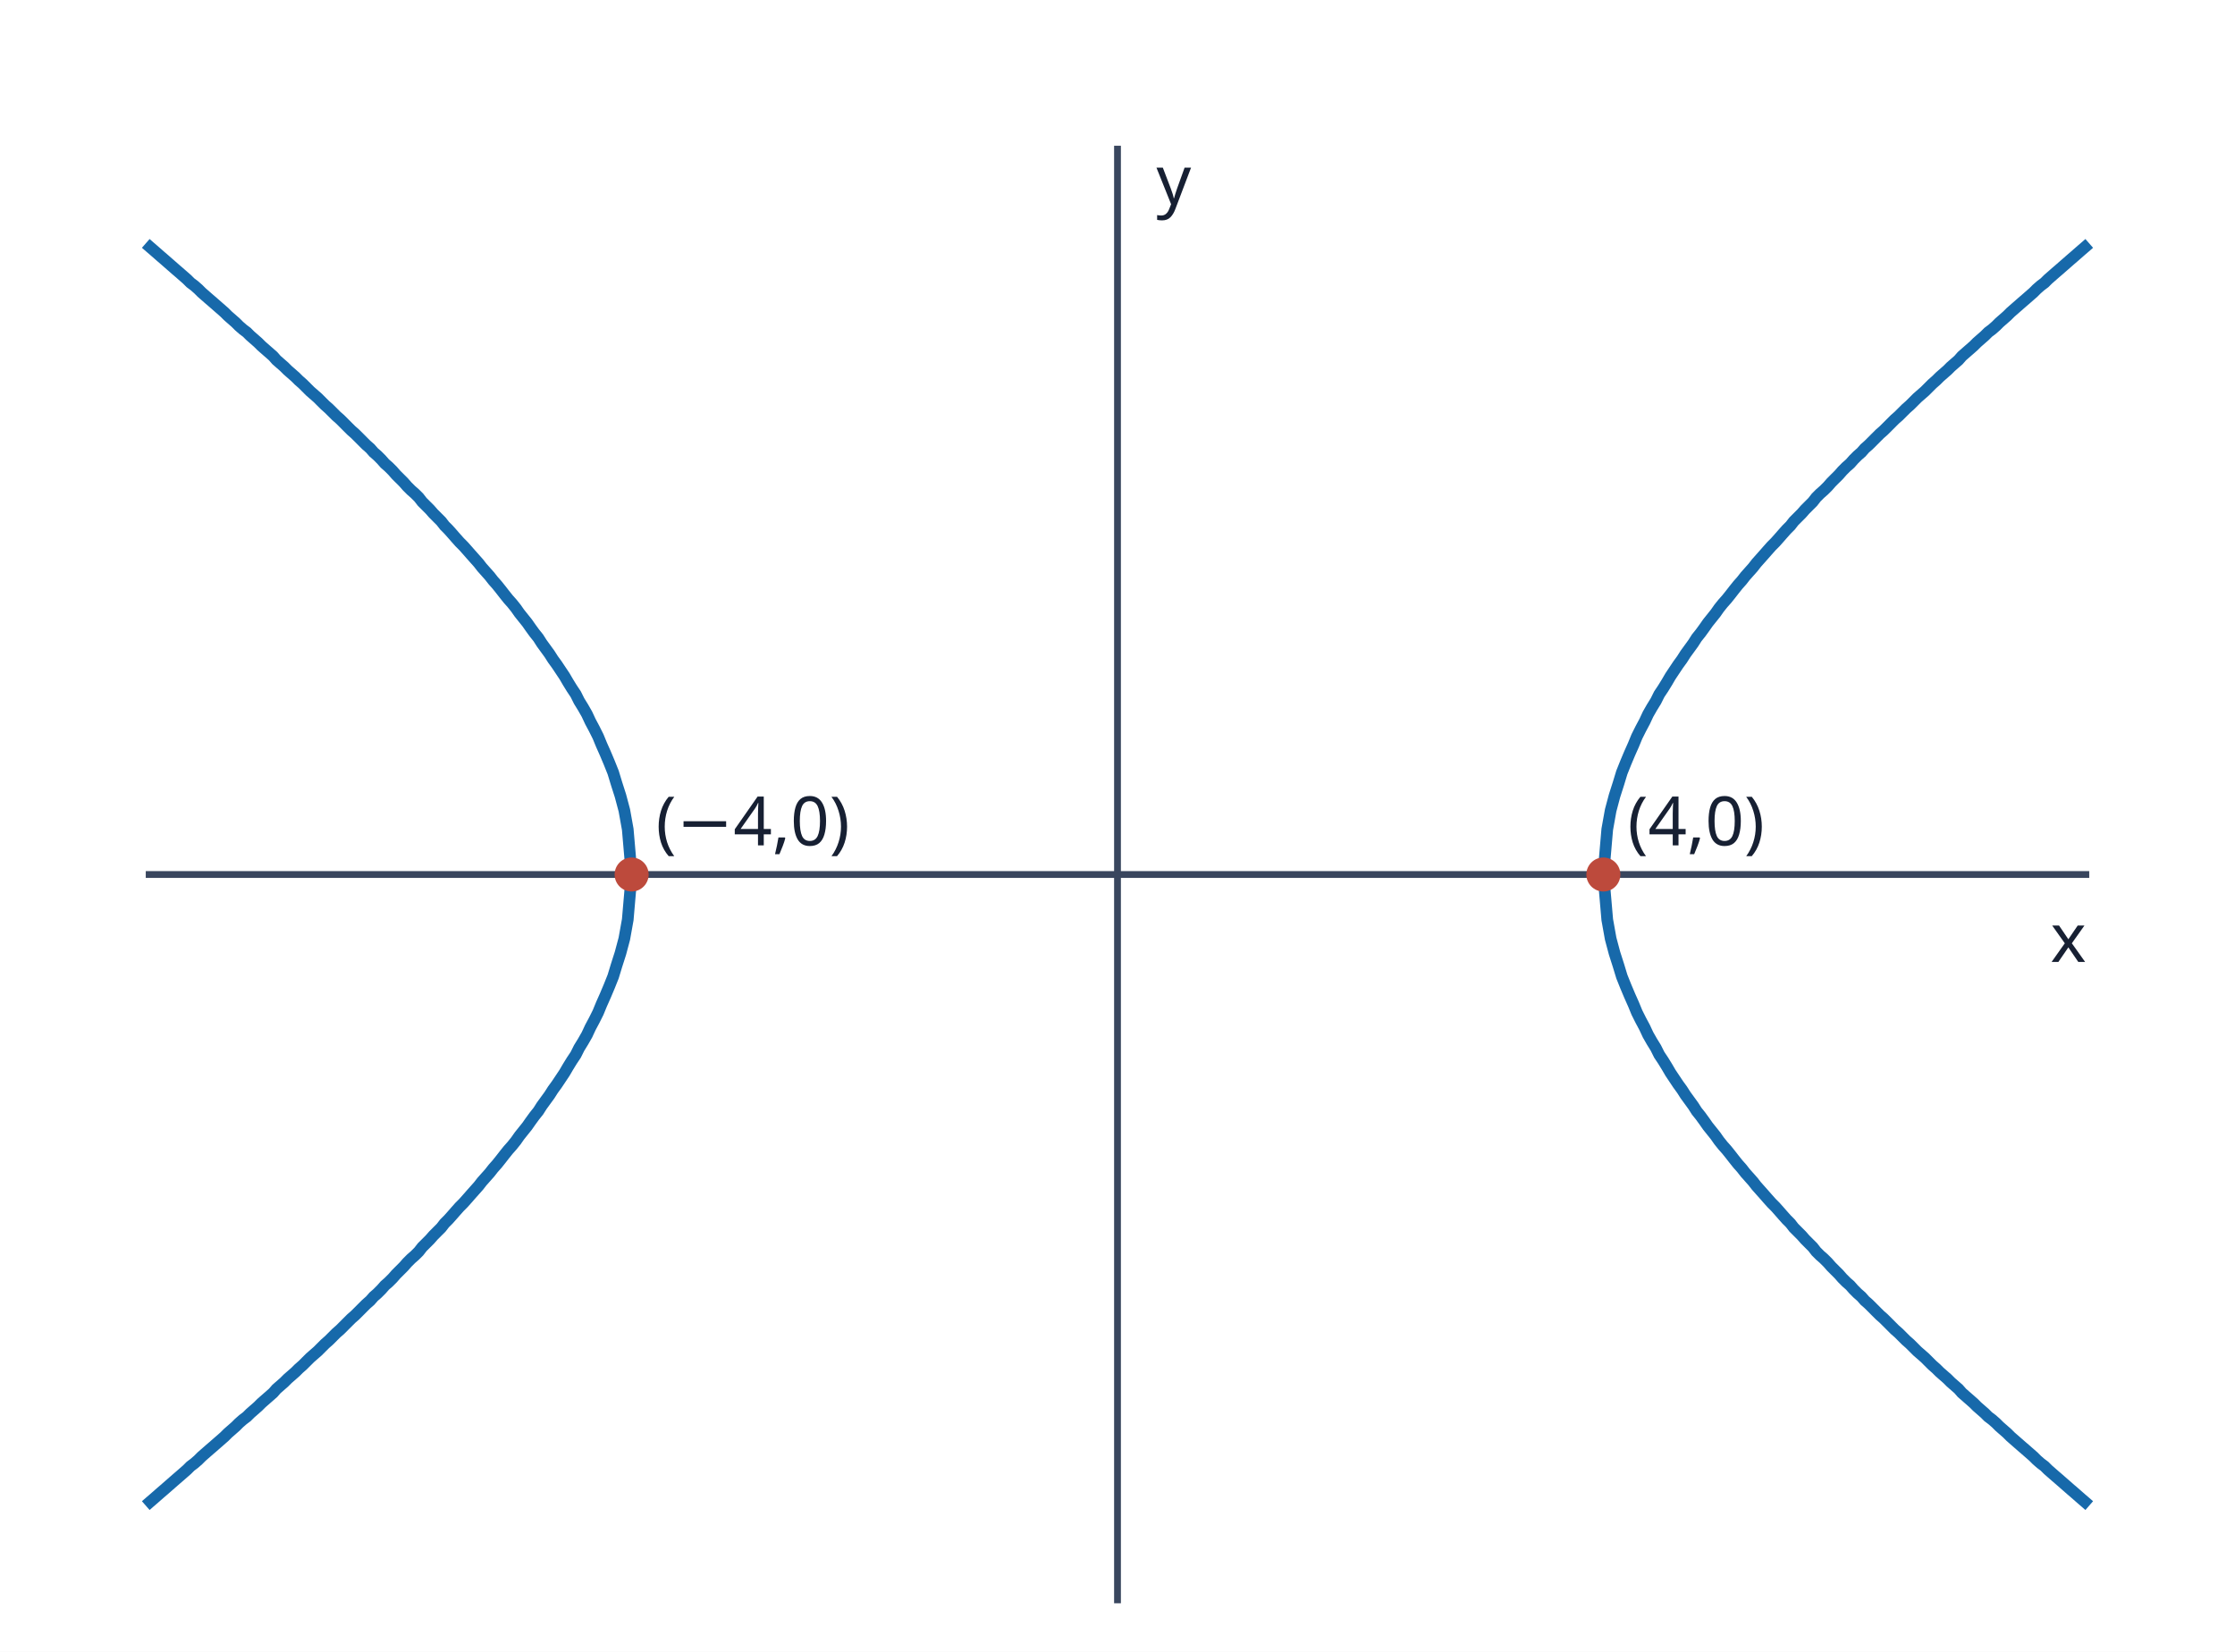
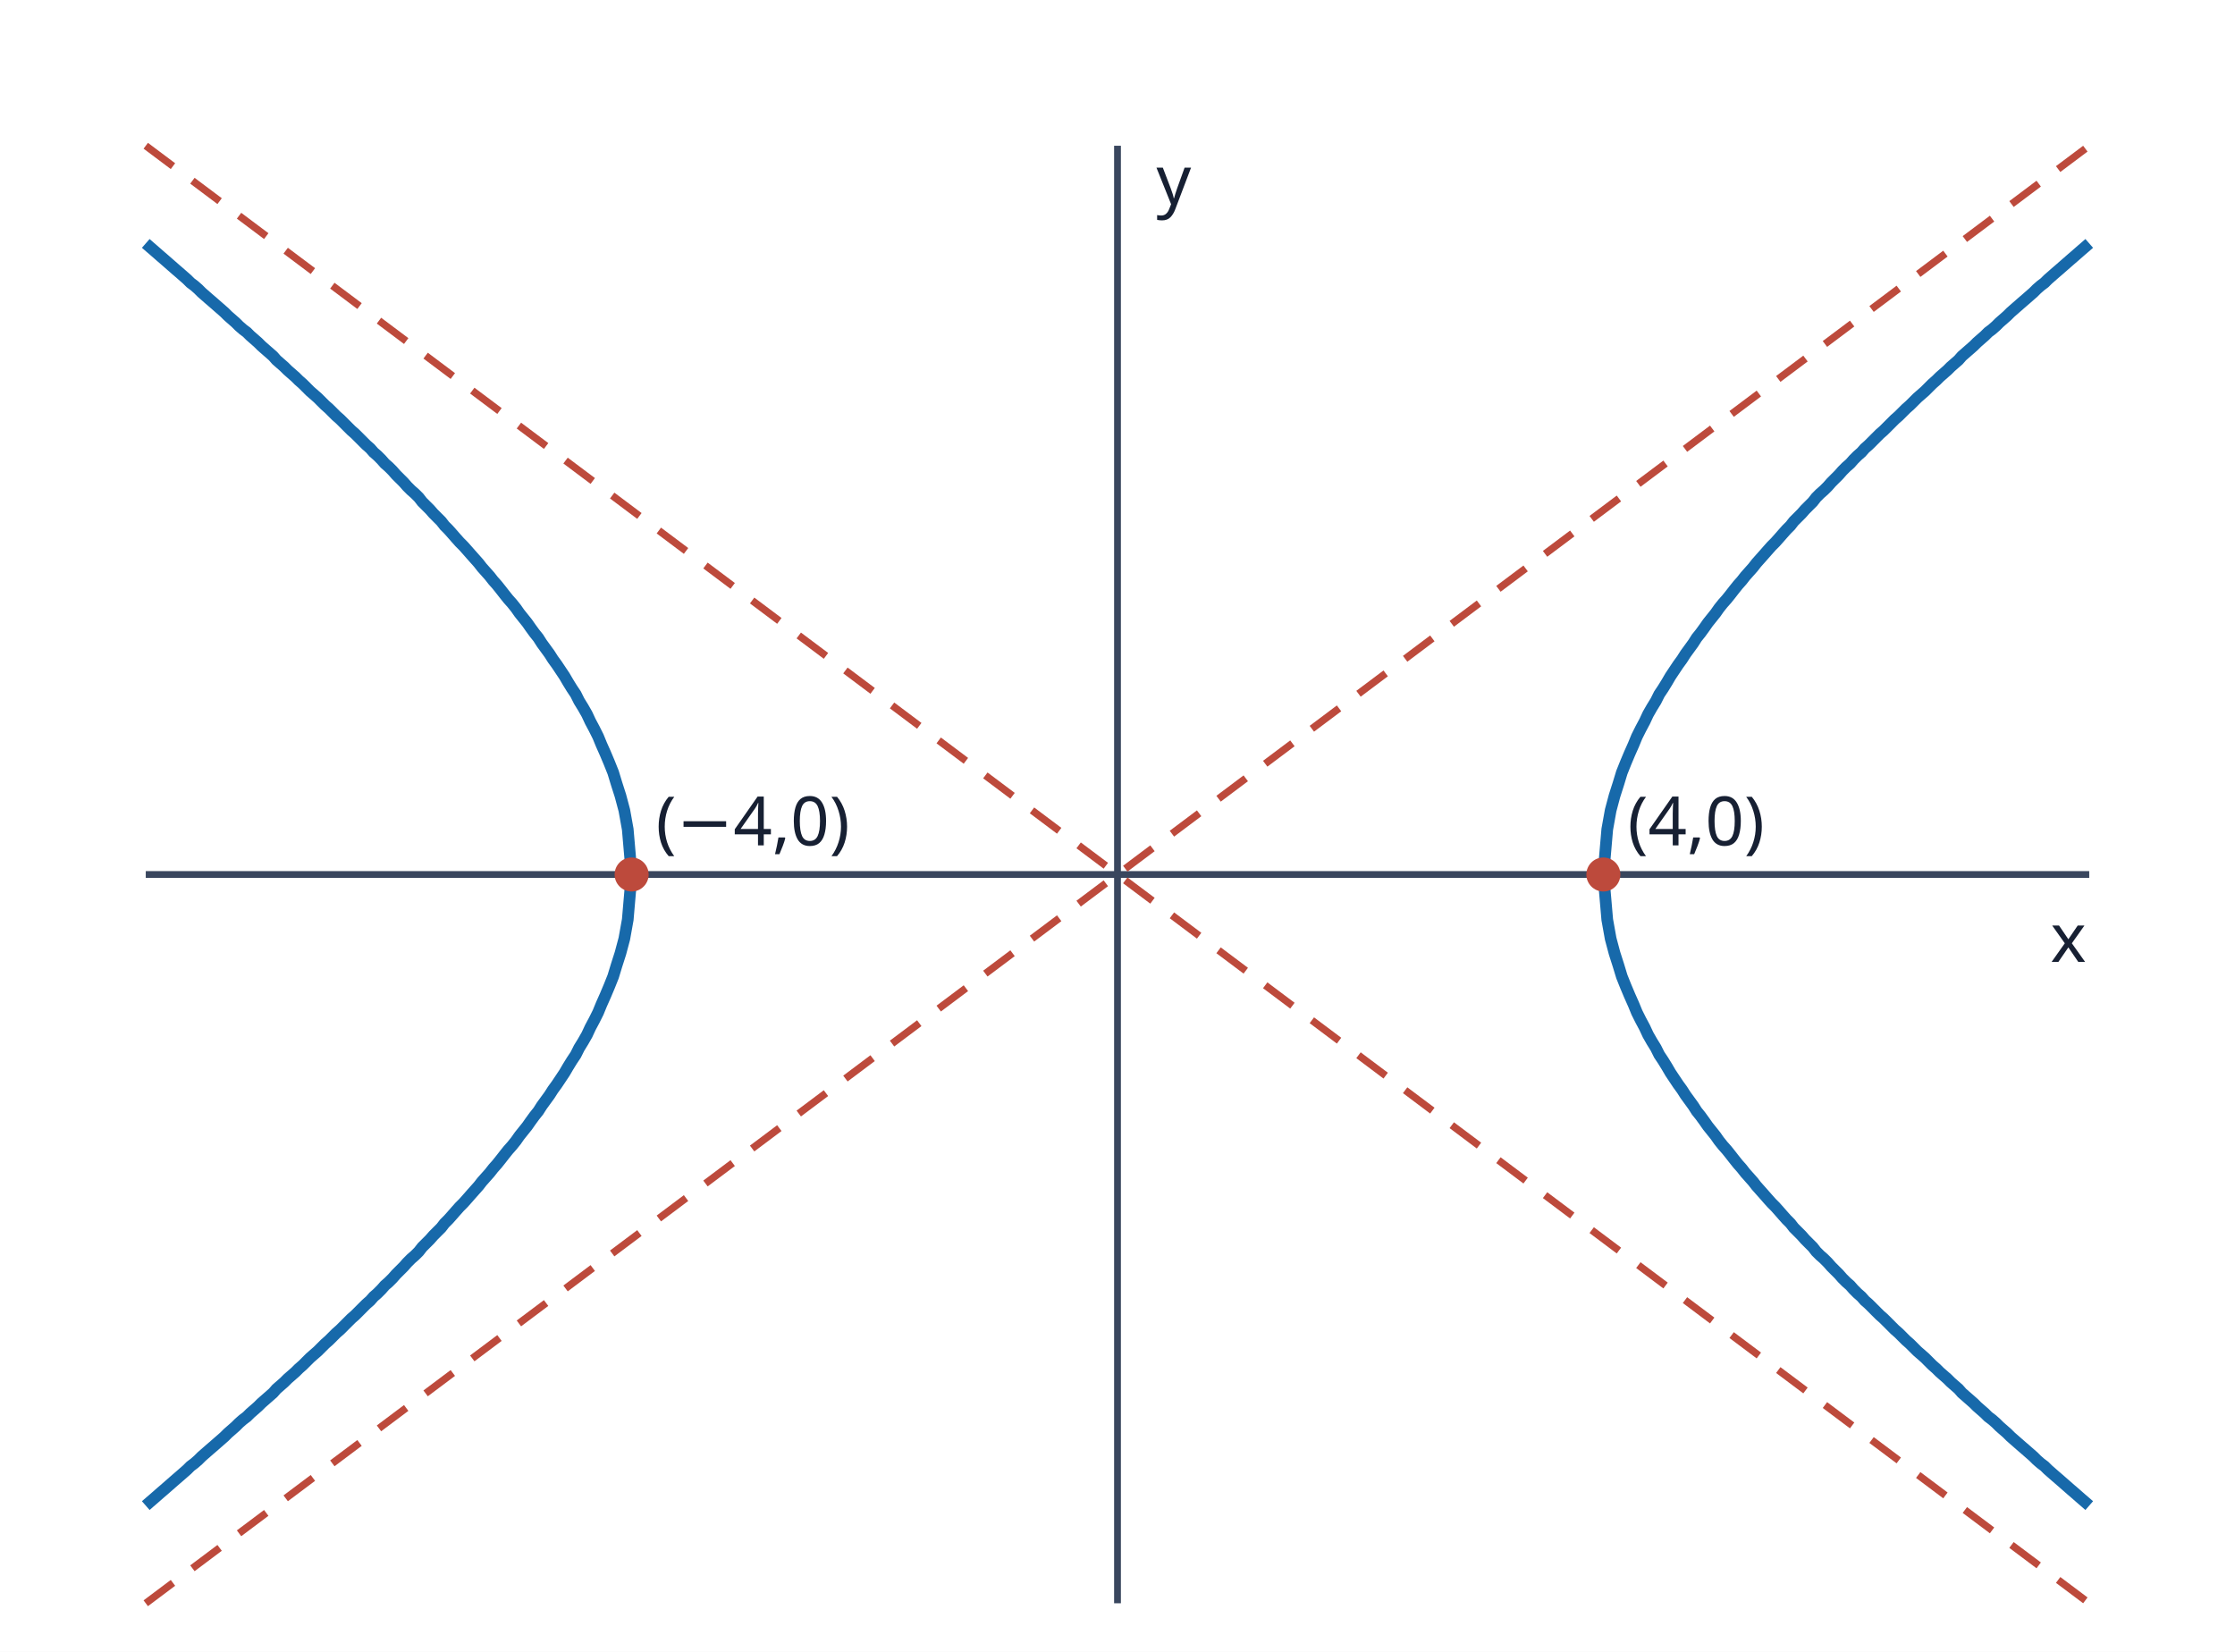
<svg xmlns="http://www.w3.org/2000/svg" width="460" height="340" viewBox="0 0 460 340" role="img" aria-label="Hyperbola x²/16−y²/9=1 with asymptotes">
  <rect width="100%" height="100%" fill="#fff" />
  <style>text{font:14px sans-serif;fill:#172033}.axis{stroke:#39465e;stroke-width:1.4}.curve{fill:none;stroke:#1769aa;stroke-width:2.4}.asym{fill:none;stroke:#bd4a3c;stroke-width:1.5;stroke-dasharray:7 5}.grid{fill:none;stroke:#c8d0da;stroke-width:1}.point{fill:#bd4a3c}</style>
  <path class="axis" d="M30.0,180.0H430.0 M230.0,330.0V30.0" />
  <text x="422.0" y="198.0">x</text>
  <text x="238.0" y="42.0">y</text>
+   <path class="asym" d="M30,330 L430,30 M30,30 L430,330" />
  <path class="curve" d="M330.0,180.0 L330.8,189.3 L331.5,193.2 L332.3,196.2 L333.1,198.7 L333.8,201.0 L334.6,203.0 L335.4,204.9 L336.2,206.7 L336.9,208.4 L337.7,210.0 L338.5,211.5 L339.2,213.0 L340.0,214.4 L340.8,215.7 L341.5,217.1 L342.3,218.3 L343.1,219.6 L343.8,220.8 L344.6,222.0 L345.4,223.2 L346.2,224.3 L346.9,225.4 L347.7,226.5 L348.5,227.6 L349.2,228.7 L350.0,229.7 L350.8,230.8 L351.5,231.8 L352.3,232.8 L353.1,233.8 L353.8,234.8 L354.6,235.8 L355.4,236.7 L356.2,237.7 L356.9,238.6 L357.7,239.6 L358.5,240.5 L359.2,241.4 L360.0,242.3 L360.8,243.2 L361.5,244.1 L362.3,245.0 L363.1,245.9 L363.8,246.7 L364.6,247.6 L365.4,248.4 L366.2,249.3 L366.9,250.1 L367.7,251.0 L368.5,251.8 L369.2,252.7 L370.0,253.5 L370.8,254.3 L371.5,255.1 L372.3,255.9 L373.1,256.7 L373.8,257.6 L374.6,258.4 L375.4,259.1 L376.2,259.9 L376.9,260.7 L377.7,261.5 L378.5,262.3 L379.2,263.1 L380.0,263.9 L380.8,264.6 L381.5,265.4 L382.3,266.2 L383.1,266.9 L383.8,267.7 L384.6,268.4 L385.4,269.2 L386.2,270.0 L386.9,270.7 L387.7,271.4 L388.5,272.2 L389.2,272.9 L390.0,273.7 L390.8,274.4 L391.5,275.1 L392.3,275.9 L393.1,276.6 L393.8,277.3 L394.6,278.1 L395.4,278.8 L396.2,279.5 L396.9,280.2 L397.7,281.0 L398.5,281.7 L399.2,282.4 L400.0,283.1 L400.8,283.8 L401.5,284.5 L402.3,285.2 L403.1,285.9 L403.8,286.7 L404.6,287.4 L405.4,288.1 L406.2,288.8 L406.9,289.5 L407.7,290.2 L408.5,290.9 L409.2,291.6 L410.0,292.2 L410.8,292.9 L411.5,293.6 L412.3,294.3 L413.1,295.0 L413.8,295.7 L414.6,296.4 L415.4,297.1 L416.2,297.8 L416.9,298.4 L417.7,299.1 L418.5,299.8 L419.2,300.5 L420.0,301.2 L420.8,301.8 L421.5,302.5 L422.3,303.2 L423.1,303.9 L423.8,304.5 L424.6,305.2 L425.4,305.9 L426.2,306.6 L426.9,307.2 L427.7,307.9 L428.5,308.6 L429.2,309.2 L430.0,309.9" />
  <path class="curve" d="M30.0,309.9 L30.8,309.2 L31.5,308.6 L32.3,307.9 L33.1,307.2 L33.8,306.6 L34.6,305.9 L35.4,305.2 L36.2,304.5 L36.9,303.9 L37.7,303.2 L38.5,302.5 L39.2,301.8 L40.0,301.2 L40.8,300.5 L41.5,299.8 L42.3,299.1 L43.1,298.4 L43.8,297.8 L44.6,297.1 L45.4,296.4 L46.2,295.7 L46.9,295.0 L47.7,294.3 L48.5,293.6 L49.2,292.9 L50.0,292.2 L50.8,291.6 L51.5,290.9 L52.3,290.2 L53.1,289.5 L53.8,288.8 L54.6,288.1 L55.4,287.4 L56.2,286.7 L56.9,285.9 L57.7,285.2 L58.5,284.5 L59.2,283.8 L60.0,283.1 L60.8,282.4 L61.5,281.7 L62.3,281.0 L63.1,280.2 L63.8,279.5 L64.6,278.8 L65.4,278.1 L66.2,277.3 L66.9,276.6 L67.7,275.9 L68.5,275.1 L69.2,274.4 L70.0,273.7 L70.8,272.9 L71.5,272.2 L72.3,271.4 L73.1,270.7 L73.8,270.0 L74.6,269.2 L75.4,268.4 L76.2,267.7 L76.9,266.9 L77.7,266.2 L78.5,265.4 L79.2,264.6 L80.0,263.9 L80.8,263.1 L81.5,262.3 L82.3,261.5 L83.1,260.7 L83.8,259.9 L84.6,259.1 L85.4,258.4 L86.2,257.6 L86.9,256.7 L87.7,255.9 L88.5,255.1 L89.2,254.3 L90.0,253.5 L90.8,252.7 L91.5,251.8 L92.3,251.0 L93.1,250.1 L93.8,249.3 L94.6,248.4 L95.4,247.6 L96.2,246.7 L96.9,245.9 L97.7,245.0 L98.5,244.1 L99.2,243.2 L100.0,242.3 L100.8,241.4 L101.5,240.5 L102.3,239.6 L103.1,238.6 L103.8,237.7 L104.6,236.7 L105.4,235.8 L106.2,234.8 L106.9,233.8 L107.7,232.8 L108.5,231.8 L109.2,230.8 L110.0,229.7 L110.8,228.7 L111.5,227.6 L112.3,226.5 L113.1,225.4 L113.8,224.3 L114.6,223.2 L115.4,222.0 L116.2,220.8 L116.9,219.6 L117.7,218.3 L118.5,217.1 L119.2,215.7 L120.0,214.4 L120.8,213.0 L121.5,211.5 L122.3,210.0 L123.1,208.4 L123.8,206.7 L124.6,204.9 L125.4,203.0 L126.2,201.0 L126.9,198.7 L127.7,196.2 L128.5,193.2 L129.2,189.3 L130.0,180.0" />
  <path class="curve" d="M330.0,180.0 L330.8,170.7 L331.5,166.8 L332.3,163.8 L333.1,161.3 L333.8,159.0 L334.6,157.0 L335.4,155.1 L336.2,153.3 L336.9,151.6 L337.7,150.0 L338.5,148.5 L339.2,147.0 L340.0,145.6 L340.8,144.3 L341.5,142.9 L342.3,141.7 L343.1,140.4 L343.8,139.2 L344.6,138.0 L345.4,136.8 L346.2,135.7 L346.9,134.6 L347.7,133.5 L348.5,132.4 L349.2,131.3 L350.0,130.3 L350.8,129.2 L351.5,128.2 L352.3,127.2 L353.1,126.2 L353.8,125.2 L354.6,124.2 L355.4,123.3 L356.2,122.3 L356.9,121.4 L357.7,120.4 L358.5,119.5 L359.2,118.6 L360.0,117.7 L360.8,116.8 L361.5,115.9 L362.3,115.0 L363.1,114.1 L363.8,113.3 L364.6,112.4 L365.4,111.6 L366.2,110.7 L366.9,109.9 L367.7,109.0 L368.5,108.2 L369.2,107.3 L370.0,106.5 L370.8,105.7 L371.5,104.9 L372.3,104.1 L373.1,103.3 L373.8,102.4 L374.6,101.6 L375.4,100.9 L376.2,100.1 L376.9,99.3 L377.7,98.5 L378.5,97.7 L379.2,96.9 L380.0,96.1 L380.8,95.4 L381.5,94.6 L382.3,93.8 L383.1,93.1 L383.8,92.3 L384.6,91.6 L385.4,90.8 L386.2,90.0 L386.9,89.3 L387.7,88.6 L388.5,87.8 L389.2,87.1 L390.0,86.3 L390.8,85.6 L391.5,84.9 L392.3,84.1 L393.1,83.4 L393.8,82.7 L394.6,81.9 L395.4,81.2 L396.2,80.5 L396.9,79.8 L397.7,79.0 L398.5,78.3 L399.2,77.6 L400.0,76.9 L400.8,76.2 L401.5,75.5 L402.3,74.8 L403.1,74.1 L403.8,73.3 L404.6,72.6 L405.4,71.9 L406.2,71.2 L406.9,70.5 L407.7,69.8 L408.5,69.1 L409.2,68.4 L410.0,67.8 L410.8,67.1 L411.5,66.4 L412.3,65.7 L413.1,65.0 L413.8,64.3 L414.6,63.6 L415.4,62.9 L416.2,62.2 L416.9,61.6 L417.7,60.9 L418.5,60.2 L419.2,59.5 L420.0,58.8 L420.8,58.2 L421.5,57.5 L422.3,56.8 L423.1,56.1 L423.8,55.5 L424.6,54.8 L425.4,54.1 L426.2,53.4 L426.9,52.8 L427.7,52.1 L428.5,51.4 L429.2,50.8 L430.0,50.1" />
  <path class="curve" d="M30.0,50.1 L30.8,50.8 L31.5,51.4 L32.3,52.1 L33.1,52.8 L33.8,53.4 L34.6,54.1 L35.4,54.8 L36.2,55.5 L36.9,56.1 L37.7,56.8 L38.5,57.5 L39.2,58.2 L40.0,58.8 L40.8,59.5 L41.5,60.2 L42.3,60.9 L43.1,61.6 L43.8,62.2 L44.6,62.9 L45.4,63.6 L46.2,64.3 L46.9,65.0 L47.7,65.7 L48.5,66.4 L49.2,67.1 L50.0,67.8 L50.8,68.4 L51.5,69.1 L52.3,69.8 L53.1,70.5 L53.8,71.2 L54.6,71.9 L55.4,72.6 L56.2,73.3 L56.9,74.1 L57.7,74.8 L58.5,75.5 L59.2,76.2 L60.0,76.9 L60.8,77.6 L61.5,78.3 L62.3,79.0 L63.1,79.8 L63.8,80.5 L64.6,81.2 L65.4,81.9 L66.2,82.7 L66.9,83.4 L67.7,84.1 L68.5,84.9 L69.2,85.6 L70.0,86.3 L70.8,87.1 L71.5,87.8 L72.3,88.6 L73.1,89.3 L73.8,90.0 L74.6,90.8 L75.4,91.6 L76.2,92.3 L76.9,93.1 L77.7,93.8 L78.5,94.6 L79.2,95.4 L80.0,96.1 L80.8,96.9 L81.5,97.7 L82.3,98.5 L83.1,99.3 L83.8,100.1 L84.6,100.9 L85.4,101.6 L86.2,102.4 L86.9,103.3 L87.7,104.1 L88.5,104.9 L89.2,105.7 L90.0,106.5 L90.8,107.3 L91.5,108.2 L92.3,109.0 L93.1,109.9 L93.8,110.7 L94.6,111.6 L95.4,112.4 L96.2,113.3 L96.9,114.1 L97.7,115.0 L98.5,115.9 L99.2,116.8 L100.0,117.7 L100.8,118.6 L101.5,119.5 L102.3,120.4 L103.1,121.4 L103.8,122.3 L104.6,123.3 L105.4,124.2 L106.2,125.2 L106.9,126.2 L107.7,127.2 L108.5,128.2 L109.2,129.2 L110.0,130.3 L110.8,131.3 L111.5,132.4 L112.3,133.5 L113.1,134.6 L113.8,135.7 L114.6,136.8 L115.4,138.0 L116.2,139.2 L116.9,140.4 L117.7,141.7 L118.5,142.9 L119.2,144.3 L120.0,145.6 L120.8,147.0 L121.5,148.5 L122.3,150.0 L123.1,151.6 L123.8,153.3 L124.6,155.1 L125.4,157.0 L126.2,159.0 L126.9,161.3 L127.7,163.8 L128.5,166.8 L129.2,170.7 L130.0,180.0" />
  <circle class="point" cx="330.0" cy="180.0" r="3.5" />
  <text x="335.0" y="174.0">(4,0)</text>
  <circle class="point" cx="130.0" cy="180.0" r="3.5" />
  <text x="135.0" y="174.0">(−4,0)</text>
</svg>
